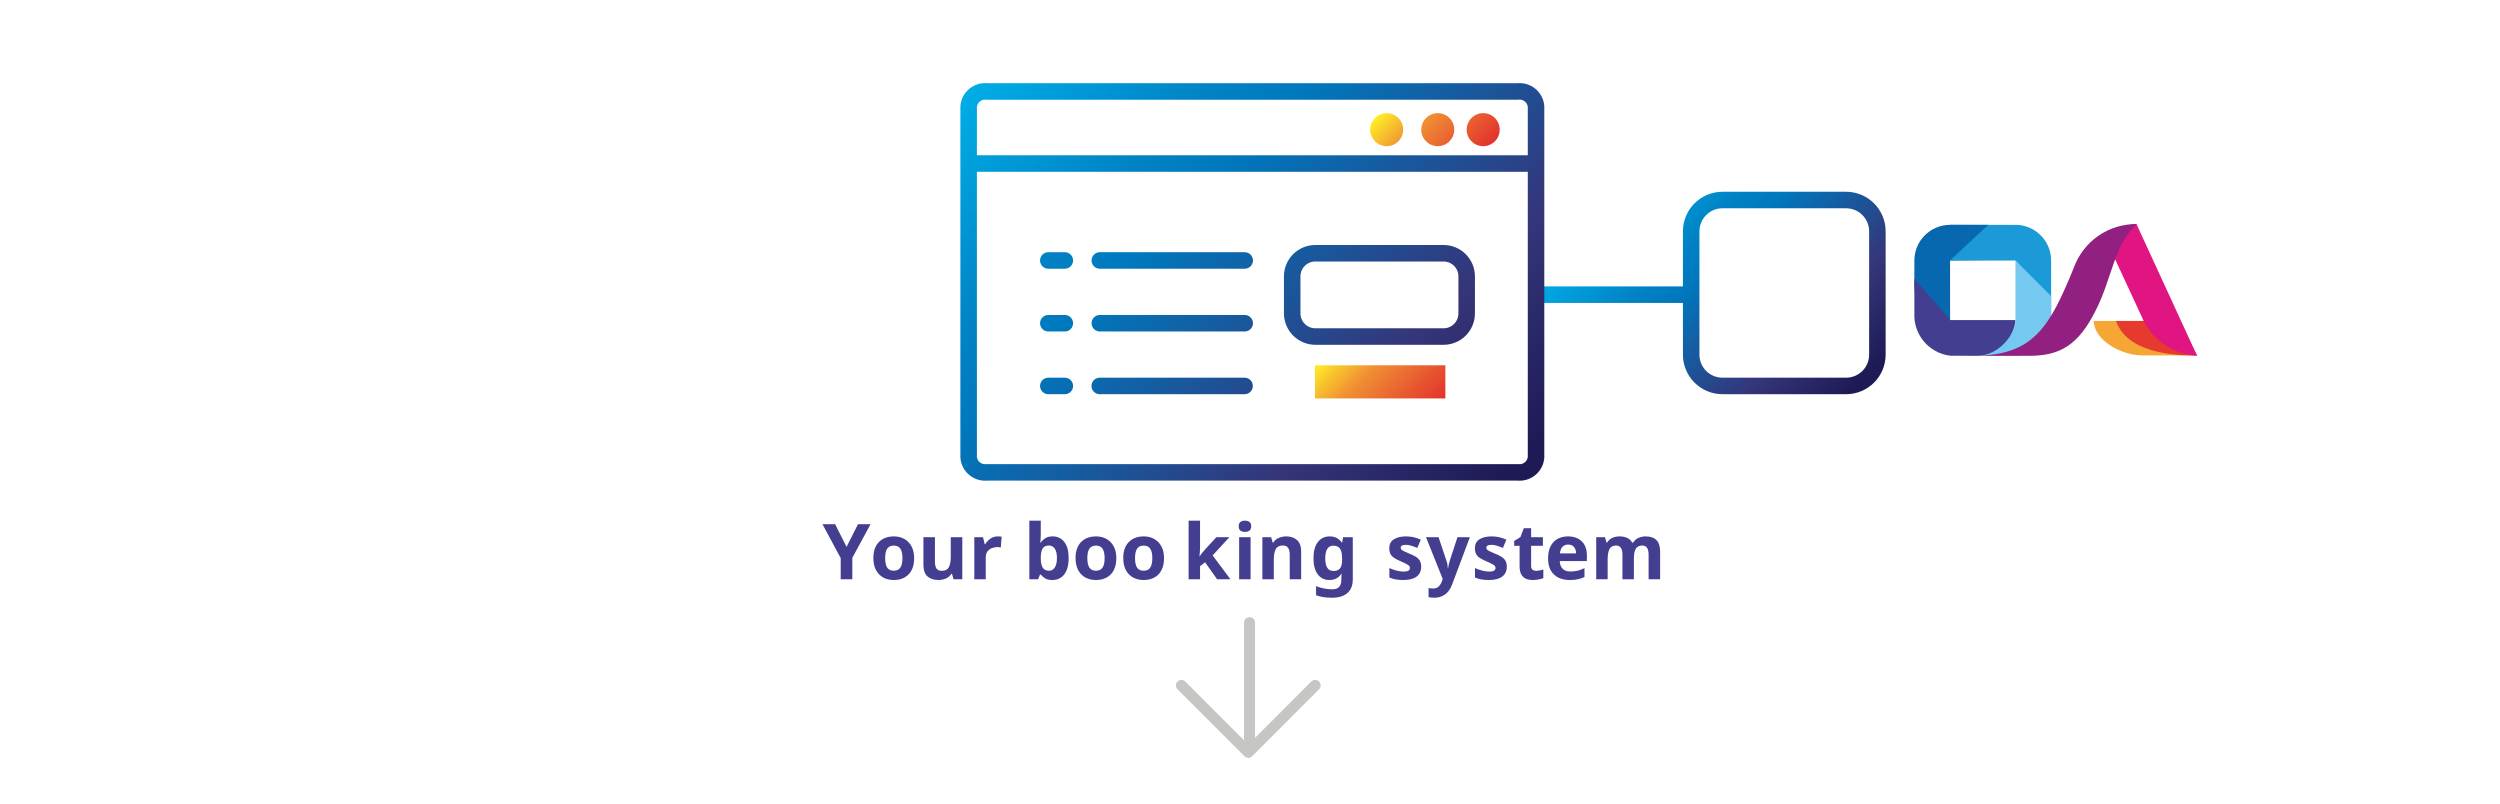
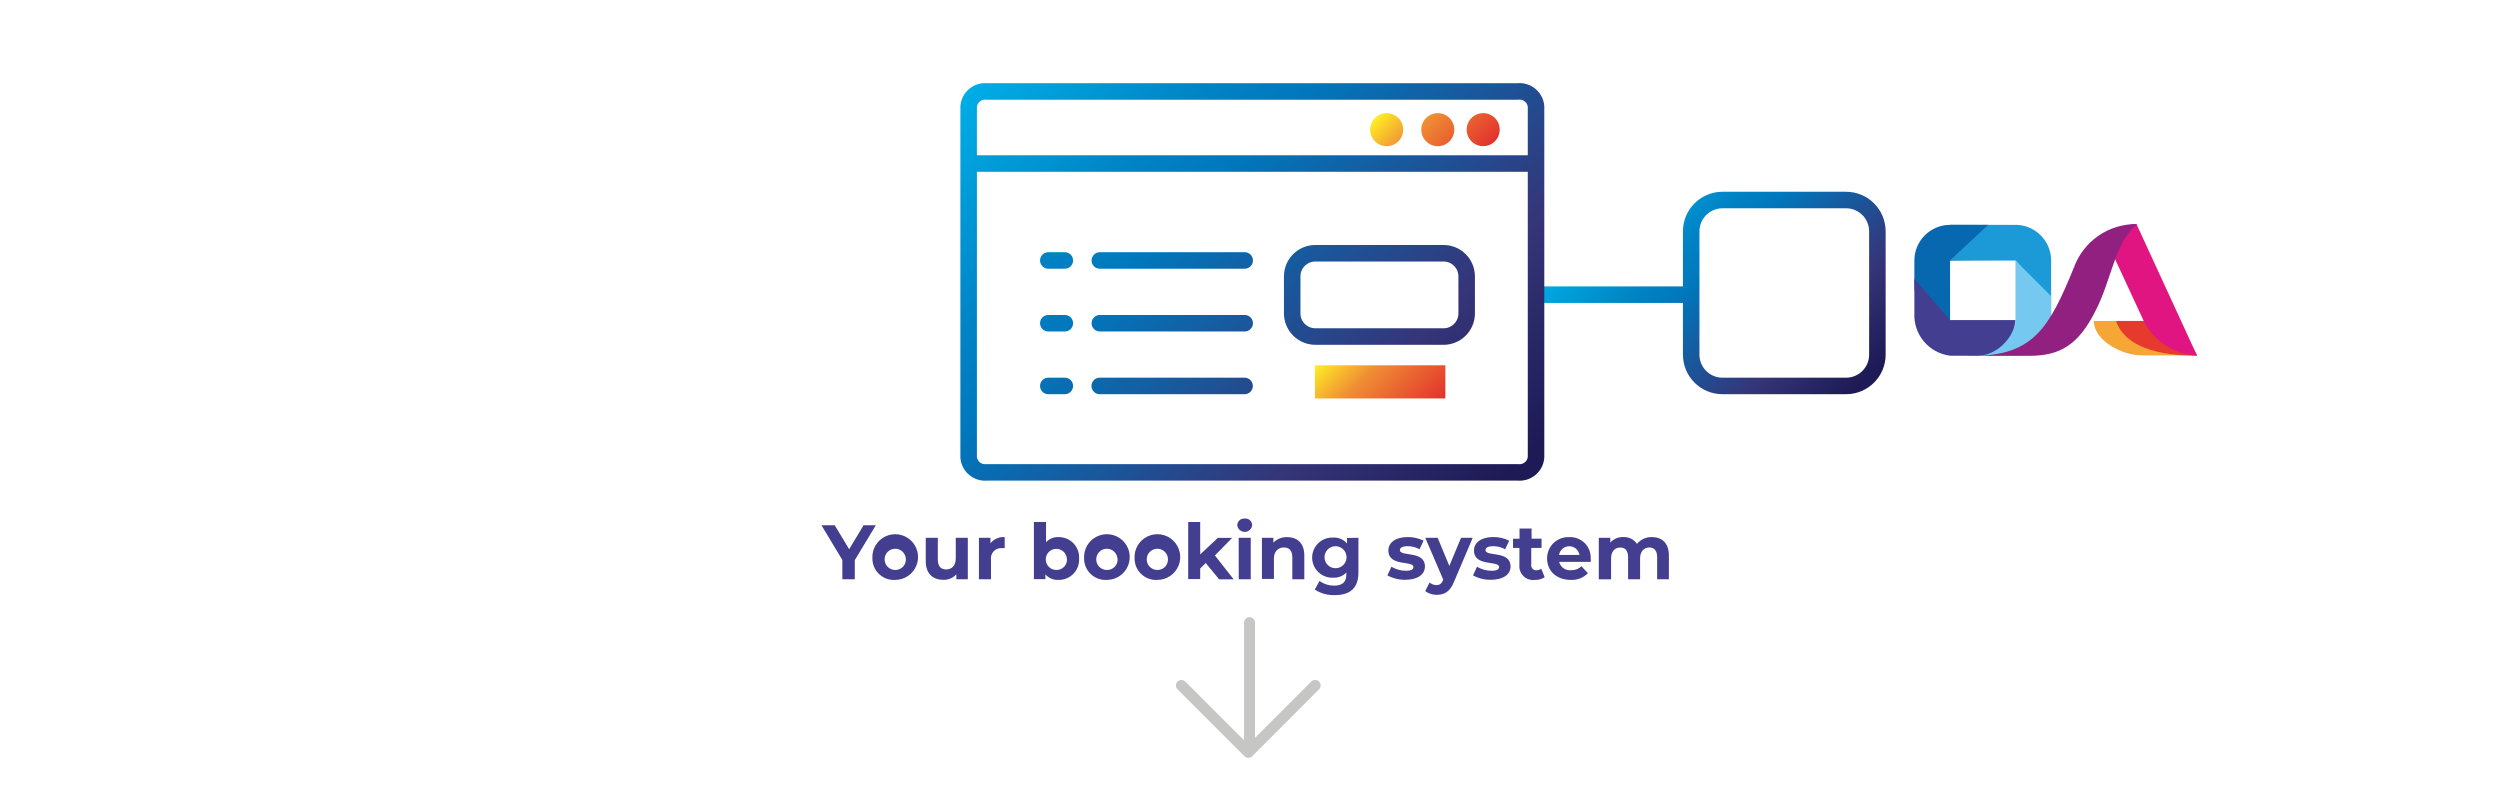
<svg xmlns="http://www.w3.org/2000/svg" xmlns:xlink="http://www.w3.org/1999/xlink" viewBox="0 0 454.09 145.95">
  <defs>
-     <style>.cls-1,.cls-12,.cls-21{fill:none;stroke-linecap:round;}.cls-1,.cls-21{stroke-miterlimit:10;stroke-width:3px;}.cls-1{stroke:url(#New_Gradient_Swatch_2);}.cls-2{fill:#f5a634;}.cls-3{fill:#e63a2e;}.cls-4{fill:url(#linear-gradient);}.cls-5{fill:url(#linear-gradient-2);}.cls-6{fill:#1c9ad7;}.cls-7{fill:#0768b0;}.cls-8{fill:#e01581;}.cls-9{fill:#75c9f1;}.cls-10{fill:#922080;}.cls-11,.cls-13{fill:#433e8f;}.cls-12{stroke:#c6c6c5;stroke-linejoin:round;stroke-width:2px;}.cls-13{font-size:14px;font-family:Montserrat-Bold, Montserrat;font-weight:700;}.cls-14{letter-spacing:-0.06em;}.cls-15{letter-spacing:0em;}.cls-16{letter-spacing:0.01em;}.cls-17{letter-spacing:-0.01em;}.cls-18{letter-spacing:-0.01em;}.cls-19{letter-spacing:-0.02em;}.cls-20{fill:url(#New_Gradient_Swatch_3);}.cls-21{stroke:url(#linear-gradient-3);}.cls-22{fill:url(#New_Gradient_Swatch_3-2);}</style>
+     <style>.cls-1,.cls-12,.cls-14{fill:none;stroke-linecap:round;}.cls-1,.cls-14{stroke-miterlimit:10;stroke-width:3px;}.cls-1{stroke:url(#New_Gradient_Swatch_2);}.cls-2{fill:#f5a634;}.cls-3{fill:#e63a2e;}.cls-4{fill:url(#linear-gradient);}.cls-5{fill:url(#linear-gradient-2);}.cls-6{fill:#1c9ad7;}.cls-7{fill:#0768b0;}.cls-8{fill:#e01581;}.cls-9{fill:#75c9f1;}.cls-10{fill:#922080;}.cls-11{fill:#433e8f;}.cls-12{stroke:#c6c6c5;stroke-linejoin:round;stroke-width:2px;}.cls-13{fill:url(#New_Gradient_Swatch_3);}.cls-14{stroke:url(#linear-gradient-3);}.cls-15{fill:url(#New_Gradient_Swatch_3-2);}</style>
    <linearGradient id="New_Gradient_Swatch_2" x1="297.13" y1="33.57" x2="336.72" y2="73.15" gradientUnits="userSpaceOnUse">
      <stop offset="0" stop-color="#00ade6" />
      <stop offset="0.06" stop-color="#00a3de" />
      <stop offset="0.25" stop-color="#0083c5" />
      <stop offset="0.36" stop-color="#0077bc" />
      <stop offset="0.73" stop-color="#353579" />
      <stop offset="0.97" stop-color="#1d1a55" />
    </linearGradient>
    <linearGradient id="linear-gradient" x1="354.2" y1="47.32" x2="372.56" y2="47.32" gradientUnits="userSpaceOnUse">
      <stop offset="0" stop-color="#525252" />
      <stop offset="0.07" stop-color="#787878" />
      <stop offset="0.15" stop-color="#9c9c9c" />
      <stop offset="0.24" stop-color="#bbb" />
      <stop offset="0.33" stop-color="#d4d4d4" />
      <stop offset="0.44" stop-color="#e7e7e7" />
      <stop offset="0.56" stop-color="#f5f5f5" />
      <stop offset="0.71" stop-color="#fdfdfd" />
      <stop offset="1" stop-color="#fff" />
    </linearGradient>
    <linearGradient id="linear-gradient-2" x1="354.2" y1="58.13" x2="354.2" y2="40.84" xlink:href="#linear-gradient" />
    <linearGradient id="New_Gradient_Swatch_3" x1="243.25" y1="61.93" x2="258.11" y2="76.78" gradientUnits="userSpaceOnUse">
      <stop offset="0" stop-color="#ffee25" />
      <stop offset="0.37" stop-color="#f08f34" />
      <stop offset="1" stop-color="#e2312d" />
    </linearGradient>
    <linearGradient id="linear-gradient-3" x1="184.21" y1="7.96" x2="270.71" y2="94.45" xlink:href="#New_Gradient_Swatch_2" />
    <linearGradient id="New_Gradient_Swatch_3-2" x1="254.13" y1="17.05" x2="267.14" y2="30.06" xlink:href="#New_Gradient_Swatch_3" />
  </defs>
  <g id="Orange-3" data-name="Orange">
    <path class="cls-1" d="M279.3,53.52h27.88M341,64.43V42a5.69,5.69,0,0,0-5.67-5.67H312.85A5.69,5.69,0,0,0,307.18,42V64.43a5.68,5.68,0,0,0,5.67,5.67h22.46A5.68,5.68,0,0,0,341,64.43Z" />
    <path class="cls-2" d="M380.31,58.31h13.58c3.86,0-.74,2.06-.74-1.42v1l1.57,1.53,1.12.6c.82-.17-.18,1.25.56,2.21.48.61,2.27,2.17,2.36,2.32H389.2C385.35,64.6,380.31,61.78,380.31,58.31Z" />
    <path class="cls-3" d="M396.06,59.48l.42.71c.82-.17.51,1.14,1.26,2.1a24.32,24.32,0,0,1,1.35,2.3l-.18,0c-1.33-.08-12.26.39-14.57-6.3h10.89" />
    <path class="cls-4" d="M370.4,42.49a6.47,6.47,0,0,0-4.32-1.65H354.2v6.48h11.88a6.48,6.48,0,0,1,6.48,6.48V47.32A6.45,6.45,0,0,0,370.4,42.49Z" />
    <path class="cls-5" d="M354.2,58.13V47.32a6.48,6.48,0,0,1,6.48-6.48H354.2a6.48,6.48,0,0,0-6.48,6.48v4.32A6.49,6.49,0,0,0,354.2,58.13Z" />
    <path class="cls-6" d="M370.4,42.49a6.47,6.47,0,0,0-4.32-1.65H354.2v6.48h11.88s6.48,7,6.48,10.61V47.32A6.45,6.45,0,0,0,370.4,42.49Z" />
    <path class="cls-7" d="M354.2,58.13V47.29l6.94-6.45H354.2a6.48,6.48,0,0,0-6.48,6.48v4.32C347.72,55.22,349.16,58.13,354.2,58.13Z" />
    <path class="cls-8" d="M388.06,40.7l11,23.89h0a11.41,11.41,0,0,1-9.7-6.32l-5.27-11.38a4.35,4.35,0,0,1,3.93-6.19Z" />
    <path class="cls-9" d="M366.08,47.32V58.1c0,4.2-6.27,6.51-9.85,6.51h9.85a6.48,6.48,0,0,0,6.48-6.48V53.8Z" />
    <path class="cls-10" d="M388.12,40.7a12,12,0,0,0-11.44,7.93c-4.45,10.89-7.36,16-18.32,16h10.27c5.57,0,8.9-2,12-8.19C383.62,50.62,384,44.34,388.12,40.7Z" />
    <path class="cls-11" d="M347.72,56.84a7.41,7.41,0,0,0,6.51,7.77h5c3.63,0,6.82-3.67,6.82-6.48H354.2s-6.48-7.49-6.48-7.49" />
    <line class="cls-12" x1="226.96" y1="113.1" x2="226.96" y2="135.64" />
    <polyline class="cls-12" points="214.59 124.5 226.74 136.65 238.88 124.5" />
-     <text class="cls-13" transform="translate(149.39 105.21)">
-       <tspan class="cls-14">Y</tspan>
-       <tspan x="8.62" y="0">our boo</tspan>
-       <tspan class="cls-15" x="65.41" y="0">k</tspan>
-       <tspan x="74.59" y="0">i</tspan>
-       <tspan class="cls-16" x="78.81" y="0">n</tspan>
-       <tspan x="88.56" y="0">g </tspan>
-       <tspan class="cls-17" x="102.33" y="0">s</tspan>
-       <tspan class="cls-18" x="109.62" y="0">y</tspan>
-       <tspan x="117.88" y="0">s</tspan>
-       <tspan class="cls-19" x="125.31" y="0">t</tspan>
-       <tspan x="131.17" y="0">em</tspan>
-     </text>
-     <rect class="cls-20" x="238.84" y="66.35" width="23.69" height="6.02" />
-     <path class="cls-21" d="M228,16.61H275.7A3,3,0,0,1,279,19.33V83.08a3,3,0,0,1-3.28,2.72H179.22a3,3,0,0,1-3.28-2.72V19.33a3,3,0,0,1,3.28-2.72H228M177.49,29.7H278.3M190.41,47.31h3m-3,11.4h3m-3,11.39h3m6.36-22.79h26.31m-26.31,11.4h26.31M199.75,70.1h26.31M266.4,56.91V50.16A4.2,4.2,0,0,0,262.21,46H238.9a4.2,4.2,0,0,0-4.19,4.19v6.75a4.21,4.21,0,0,0,4.19,4.19h23.31A4.2,4.2,0,0,0,266.4,56.91Z" />
-     <path class="cls-22" d="M266.4,23.55a3,3,0,1,1,3,3A3,3,0,0,1,266.4,23.55Zm-5.25,3a3,3,0,1,0-3-3A3,3,0,0,0,261.15,26.55Zm-9.28,0a3,3,0,1,0-3-3A3,3,0,0,0,251.87,26.55Z" />
+     <path class="cls-11" d="M155.26,101.74v3.47H153v-3.5l-3.79-6.3h2.41l2.62,4.35,2.61-4.35h2.23Z" />
+     <path class="cls-11" d="M158.46,101.45a4.15,4.15,0,1,1,4.15,3.88A3.89,3.89,0,0,1,158.46,101.45Zm6.07,0a1.93,1.93,0,1,0-1.92,2.08A1.9,1.9,0,0,0,164.53,101.45Z" />
+     <path class="cls-11" d="M175.79,97.68v7.53h-2.08v-.89a3.07,3.07,0,0,1-2.34,1c-1.89,0-3.22-1.07-3.22-3.39V97.68h2.19v3.93c0,1.26.56,1.82,1.52,1.82s1.74-.64,1.74-2V97.68Z" />
+     <path class="cls-11" d="M182.49,97.56v2c-.18,0-.32,0-.49,0a1.85,1.85,0,0,0-2,2.11v3.55h-2.19V97.68h2.09v1A3,3,0,0,1,182.49,97.56Z" />
+     <path class="cls-11" d="M196,101.45a3.67,3.67,0,0,1-3.76,3.88,2.93,2.93,0,0,1-2.36-1v.86h-2.09V94.82H190v3.66a2.92,2.92,0,0,1,2.27-.92A3.67,3.67,0,0,1,196,101.45Zm-2.22,0a1.92,1.92,0,1,0-1.91,2.08A1.9,1.9,0,0,0,193.8,101.45Z" />
+     <path class="cls-11" d="M196.91,101.45a4.15,4.15,0,1,1,4.15,3.88A3.89,3.89,0,0,1,196.91,101.45Zm6.06,0a1.93,1.93,0,1,0-1.91,2.08A1.9,1.9,0,0,0,203,101.45Z" />
+     <path class="cls-11" d="M206.08,101.45a4.15,4.15,0,1,1,4.15,3.88A3.89,3.89,0,0,1,206.08,101.45Zm6.06,0a1.93,1.93,0,1,0-1.91,2.08A1.9,1.9,0,0,0,212.14,101.45Z" />
+     <path class="cls-11" d="M219,102.26l-1,1v1.92h-2.18V94.82H218v5.88l3.2-3h2.6l-3.13,3.19,3.41,4.34h-2.64Z" />
+     <path class="cls-11" d="M224.73,95.41a1.24,1.24,0,0,1,1.36-1.22,1.22,1.22,0,0,1,1.35,1.18,1.36,1.36,0,0,1-2.71,0Zm.26,2.27h2.19v7.53H225Z" />
+     <path class="cls-11" d="M236.91,100.9v4.31h-2.18v-4c0-1.21-.56-1.77-1.53-1.77s-1.81.64-1.81,2v3.72h-2.18V97.68h2.08v.88a3.34,3.34,0,0,1,2.5-1C235.57,97.56,236.91,98.6,236.91,100.9Z" />
+     <path class="cls-11" d="M246.74,97.68V104c0,2.8-1.51,4.09-4.23,4.09a6.25,6.25,0,0,1-3.7-1l.87-1.57a4.47,4.47,0,0,0,2.66.85c1.54,0,2.21-.7,2.21-2.06v-.32a3.1,3.1,0,0,1-2.38.94,3.65,3.65,0,1,1,0-7.29,3.07,3.07,0,0,1,2.5,1.08v-1Zm-2.16,3.53a2,2,0,0,0-4,0,2,2,0,0,0,4,0Z" />
+     <path class="cls-11" d="M252,104.51l.73-1.57a5.08,5.08,0,0,0,2.62.73c1,0,1.38-.26,1.38-.68,0-1.24-4.55,0-4.55-3,0-1.43,1.29-2.44,3.49-2.44a6.24,6.24,0,0,1,2.9.66l-.73,1.56a4.31,4.31,0,0,0-2.17-.56c-1,0-1.4.31-1.4.7,0,1.29,4.55,0,4.55,3,0,1.4-1.3,2.4-3.56,2.4A6.49,6.49,0,0,1,252,104.51Z" />
+     <path class="cls-11" d="M267.5,97.68l-3.4,8c-.73,1.82-1.77,2.36-3.13,2.36a3.37,3.37,0,0,1-2.1-.68l.8-1.56a1.92,1.92,0,0,0,1.23.48c.6,0,.94-.27,1.24-.94l0-.07-3.26-7.59h2.25l2.12,5.11,2.13-5.11Z" />
+     <path class="cls-11" d="M267.55,104.51l.73-1.57a5.11,5.11,0,0,0,2.62.73c1,0,1.39-.26,1.39-.68,0-1.24-4.56,0-4.56-3,0-1.43,1.29-2.44,3.49-2.44a6.18,6.18,0,0,1,2.9.66l-.73,1.56a4.31,4.31,0,0,0-2.17-.56c-1,0-1.4.31-1.4.7,0,1.29,4.55,0,4.55,3,0,1.4-1.3,2.4-3.55,2.4A6.5,6.5,0,0,1,267.55,104.51Z" />
+     <path class="cls-11" d="M280.57,104.85a3.1,3.1,0,0,1-1.77.48,2.49,2.49,0,0,1-2.82-2.71V99.53h-1.16V97.85H276V96h2.19v1.84H280v1.68h-1.87v3.06a.88.88,0,0,0,.93,1,1.5,1.5,0,0,0,.89-.28Z" />
+     <path class="cls-11" d="M288.91,102.06H283.2a2,2,0,0,0,2.16,1.51,2.55,2.55,0,0,0,1.89-.72l1.17,1.26a4,4,0,0,1-3.11,1.22c-2.61,0-4.3-1.64-4.3-3.88a3.84,3.84,0,0,1,4-3.89,3.73,3.73,0,0,1,3.92,3.91C289,101.64,288.92,101.88,288.91,102.06Zm-5.73-1.27h3.71a1.88,1.88,0,0,0-3.71,0Z" />
+     <path class="cls-11" d="M303.13,100.9v4.31H301v-4c0-1.21-.55-1.77-1.43-1.77s-1.67.63-1.67,2v3.78h-2.18v-4c0-1.21-.52-1.77-1.43-1.77s-1.66.63-1.66,2v3.78H290.4V97.68h2.09v.87a3,3,0,0,1,2.36-1,2.81,2.81,0,0,1,2.48,1.24,3.42,3.42,0,0,1,2.72-1.24C301.84,97.56,303.13,98.6,303.13,100.9Z" />
+     <rect class="cls-13" x="238.84" y="66.35" width="23.69" height="6.02" />
+     <path class="cls-14" d="M228,16.61H275.7A3,3,0,0,1,279,19.33V83.08a3,3,0,0,1-3.28,2.72H179.22a3,3,0,0,1-3.28-2.72V19.33a3,3,0,0,1,3.28-2.72H228M177.49,29.7H278.3M190.41,47.31h3m-3,11.4h3m-3,11.39h3m6.36-22.79h26.31m-26.31,11.4h26.31M199.75,70.1h26.31M266.4,56.91V50.16A4.2,4.2,0,0,0,262.21,46H238.9a4.2,4.2,0,0,0-4.19,4.19v6.75a4.21,4.21,0,0,0,4.19,4.19h23.31A4.2,4.2,0,0,0,266.4,56.91Z" />
+     <path class="cls-15" d="M266.4,23.55a3,3,0,1,1,3,3A3,3,0,0,1,266.4,23.55Zm-5.25,3a3,3,0,1,0-3-3A3,3,0,0,0,261.15,26.55Zm-9.28,0a3,3,0,1,0-3-3A3,3,0,0,0,251.87,26.55Z" />
  </g>
</svg>
